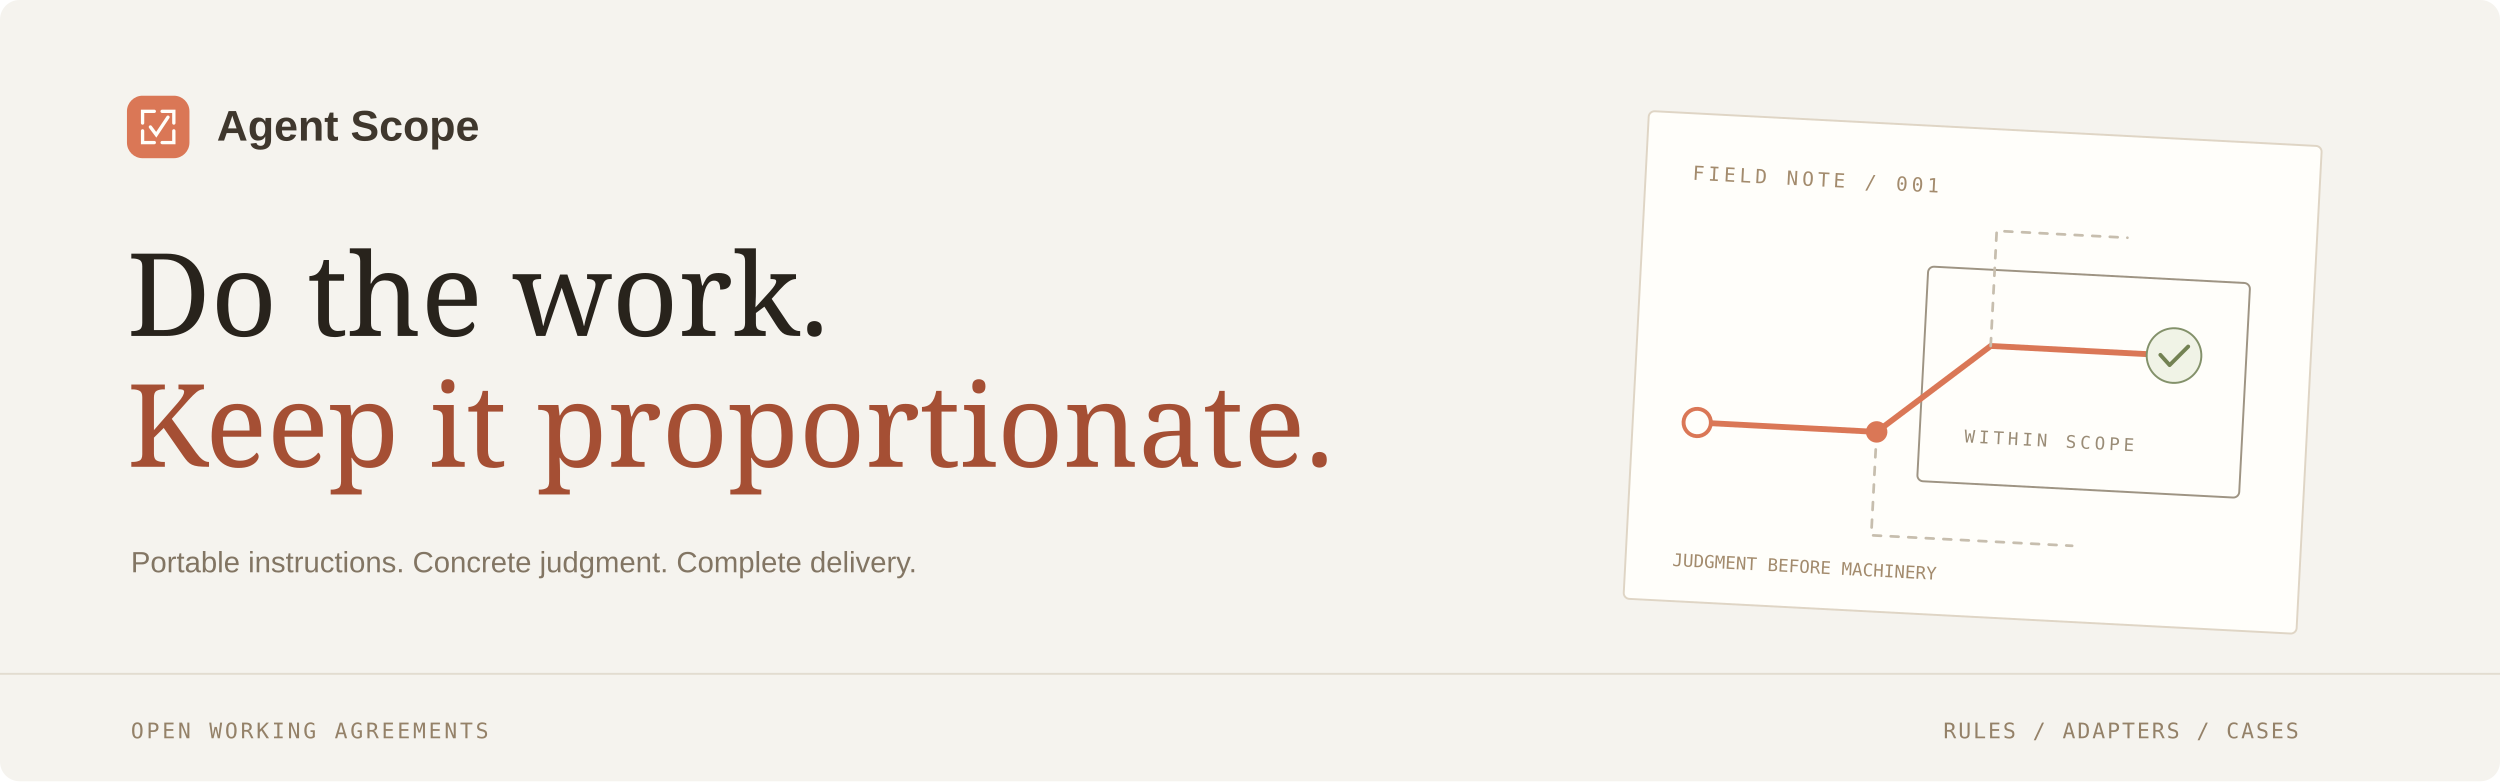
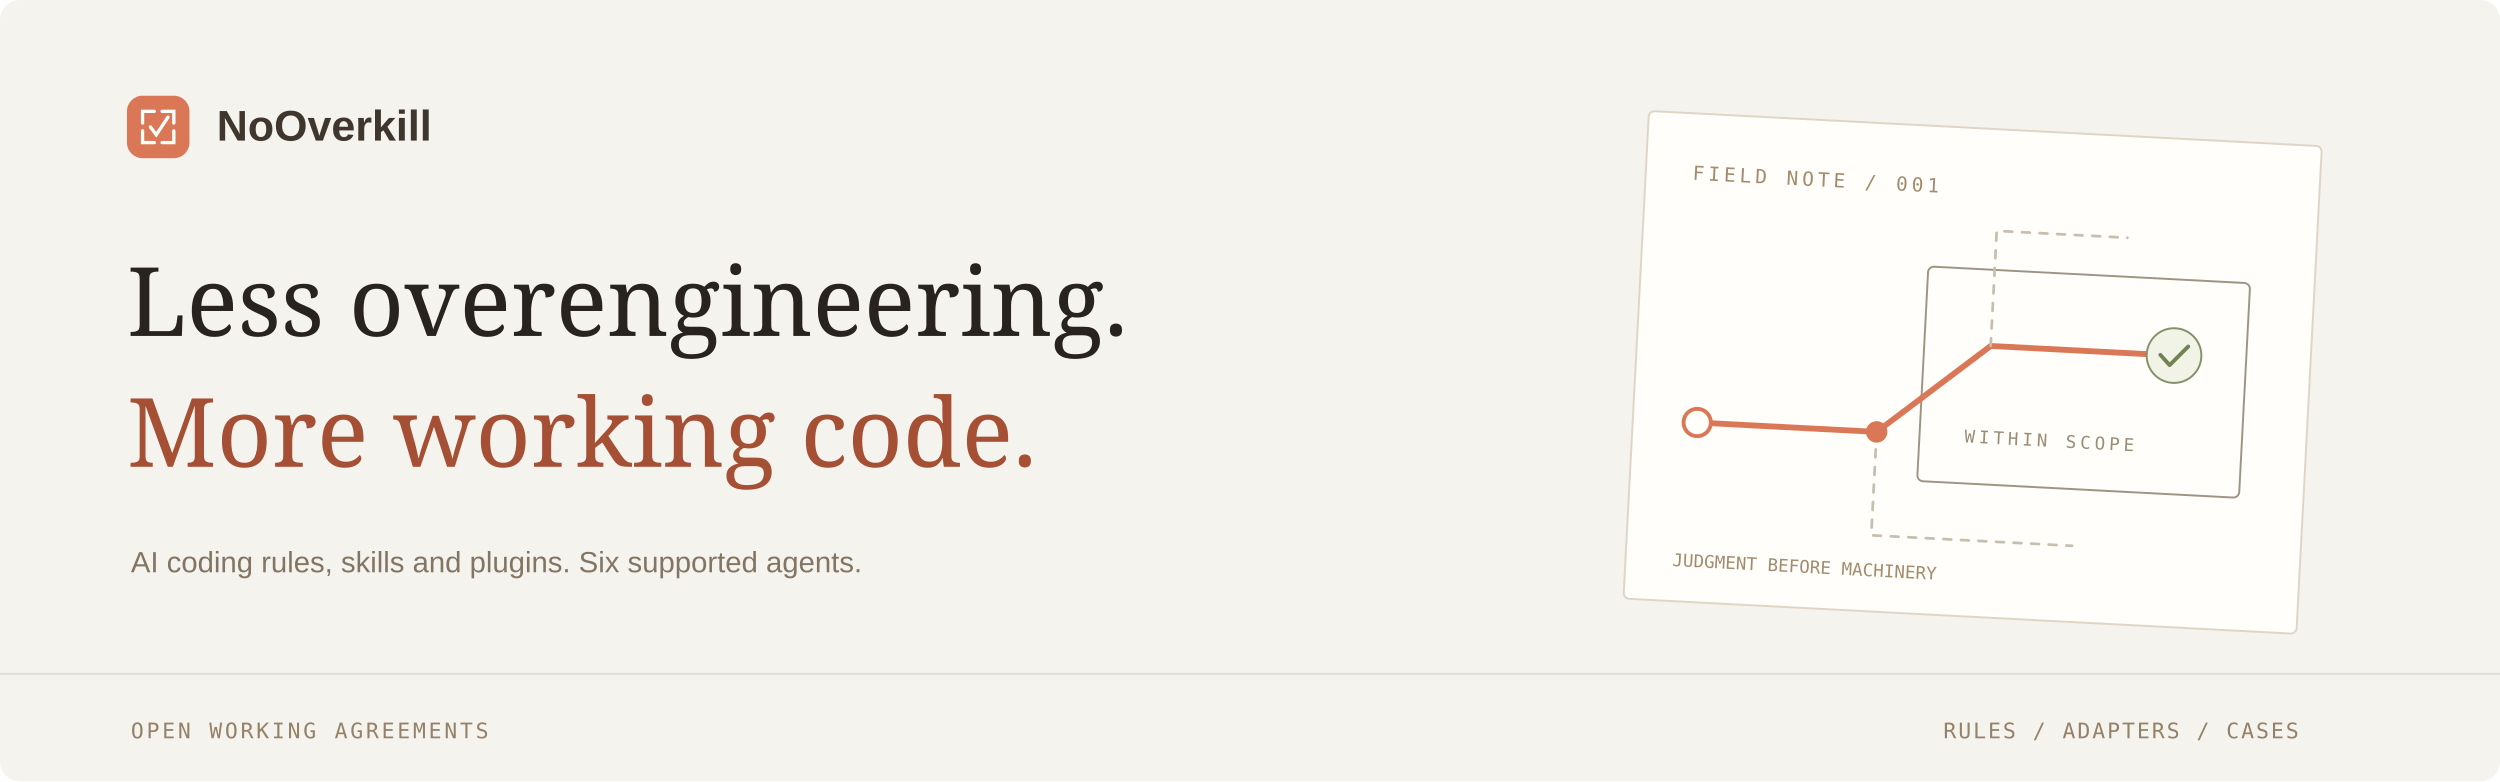
<svg xmlns="http://www.w3.org/2000/svg" width="1280" height="400" viewBox="0 0 1280 400" role="img" aria-labelledby="title desc">
  <rect width="1280" height="400" rx="10" fill="#f5f3ee" />
  <path d="M0 345H1280" stroke="#e2dcd0" />
  <g transform="translate(65 49)">
    <rect width="32" height="32" rx="8" fill="#da7756" />
    <path d="M8 14v-6h6m4 0h6v6m0 4v6h-6m-4 0h-6v-6m4-2 3 4 6-9" fill="none" stroke="#fffefa" stroke-width="1.7" stroke-linecap="round" />
-     <text x="46" y="23" font-family="Arial,sans-serif" font-size="22" font-weight="600" fill="#3f372d">Agent Scope</text>
-     <text x="0" y="123" font-family="Georgia,serif" font-size="59" fill="#28231c">Do the work.</text>
-     <text x="0" y="190" font-family="Georgia,serif" font-size="59" fill="#a54f34">Keep it proportionate.</text>
-     <text x="2" y="244" font-family="Arial,sans-serif" font-size="15" fill="#827563">Portable instructions. Concrete judgment. Complete delivery.</text>
+     <text x="46" y="23" font-family="Arial,sans-serif" font-size="22" font-weight="600" fill="#3f372d">NoOverkill</text>
+     <text x="0" y="123" font-family="Georgia,serif" font-size="49" fill="#28231c">Less overengineering.</text>
+     <text x="0" y="190" font-family="Georgia,serif" font-size="49" fill="#a54f34">More working code.</text>
+     <text x="2" y="244" font-family="Arial,sans-serif" font-size="15" fill="#827563">AI coding rules, skills and plugins. Six supported agents.</text>
  </g>
  <g transform="translate(837 65) rotate(3 160 135)">
    <rect width="345" height="250" rx="3" fill="#fffefa" stroke="#dfd5c5" />
    <text x="24" y="34" font-family="monospace" font-size="10" letter-spacing="2" fill="#a38b6d">FIELD NOTE / 001</text>
    <g fill="none" stroke-linecap="round" stroke-linejoin="round">
      <rect x="147" y="72" width="165" height="110" rx="3" stroke="#9e9483" />
      <path d="M33 158H125L181 111H275" stroke="#da7756" stroke-width="3" />
      <path d="M125 158V211H228M181 111V52H248" stroke="#c7beae" stroke-width="1.4" stroke-dasharray="4 5" />
      <circle cx="33" cy="158" r="7" fill="#fffefa" stroke="#da7756" stroke-width="2" />
      <circle cx="125" cy="158" r="5" fill="#da7756" stroke="#da7756" />
      <circle cx="275" cy="111" r="14" fill="#f0f3e6" stroke="#83916a" />
      <path d="m268 111 5 5 9-10" stroke="#738253" stroke-width="2" />
    </g>
    <text x="170" y="161" font-family="monospace" font-size="9" letter-spacing="2" fill="#9a8c76">WITHIN SCOPE</text>
    <text x="24" y="232" font-family="monospace" font-size="9" fill="#a38b6d">JUDGMENT BEFORE MACHINERY</text>
  </g>
  <text x="67" y="378" font-family="monospace" font-size="11" letter-spacing="1.4" fill="#948168">OPEN WORKING AGREEMENTS</text>
  <text x="995" y="378" font-family="monospace" font-size="11" letter-spacing="1" fill="#948168">RULES / ADAPTERS / CASES</text>
</svg>
